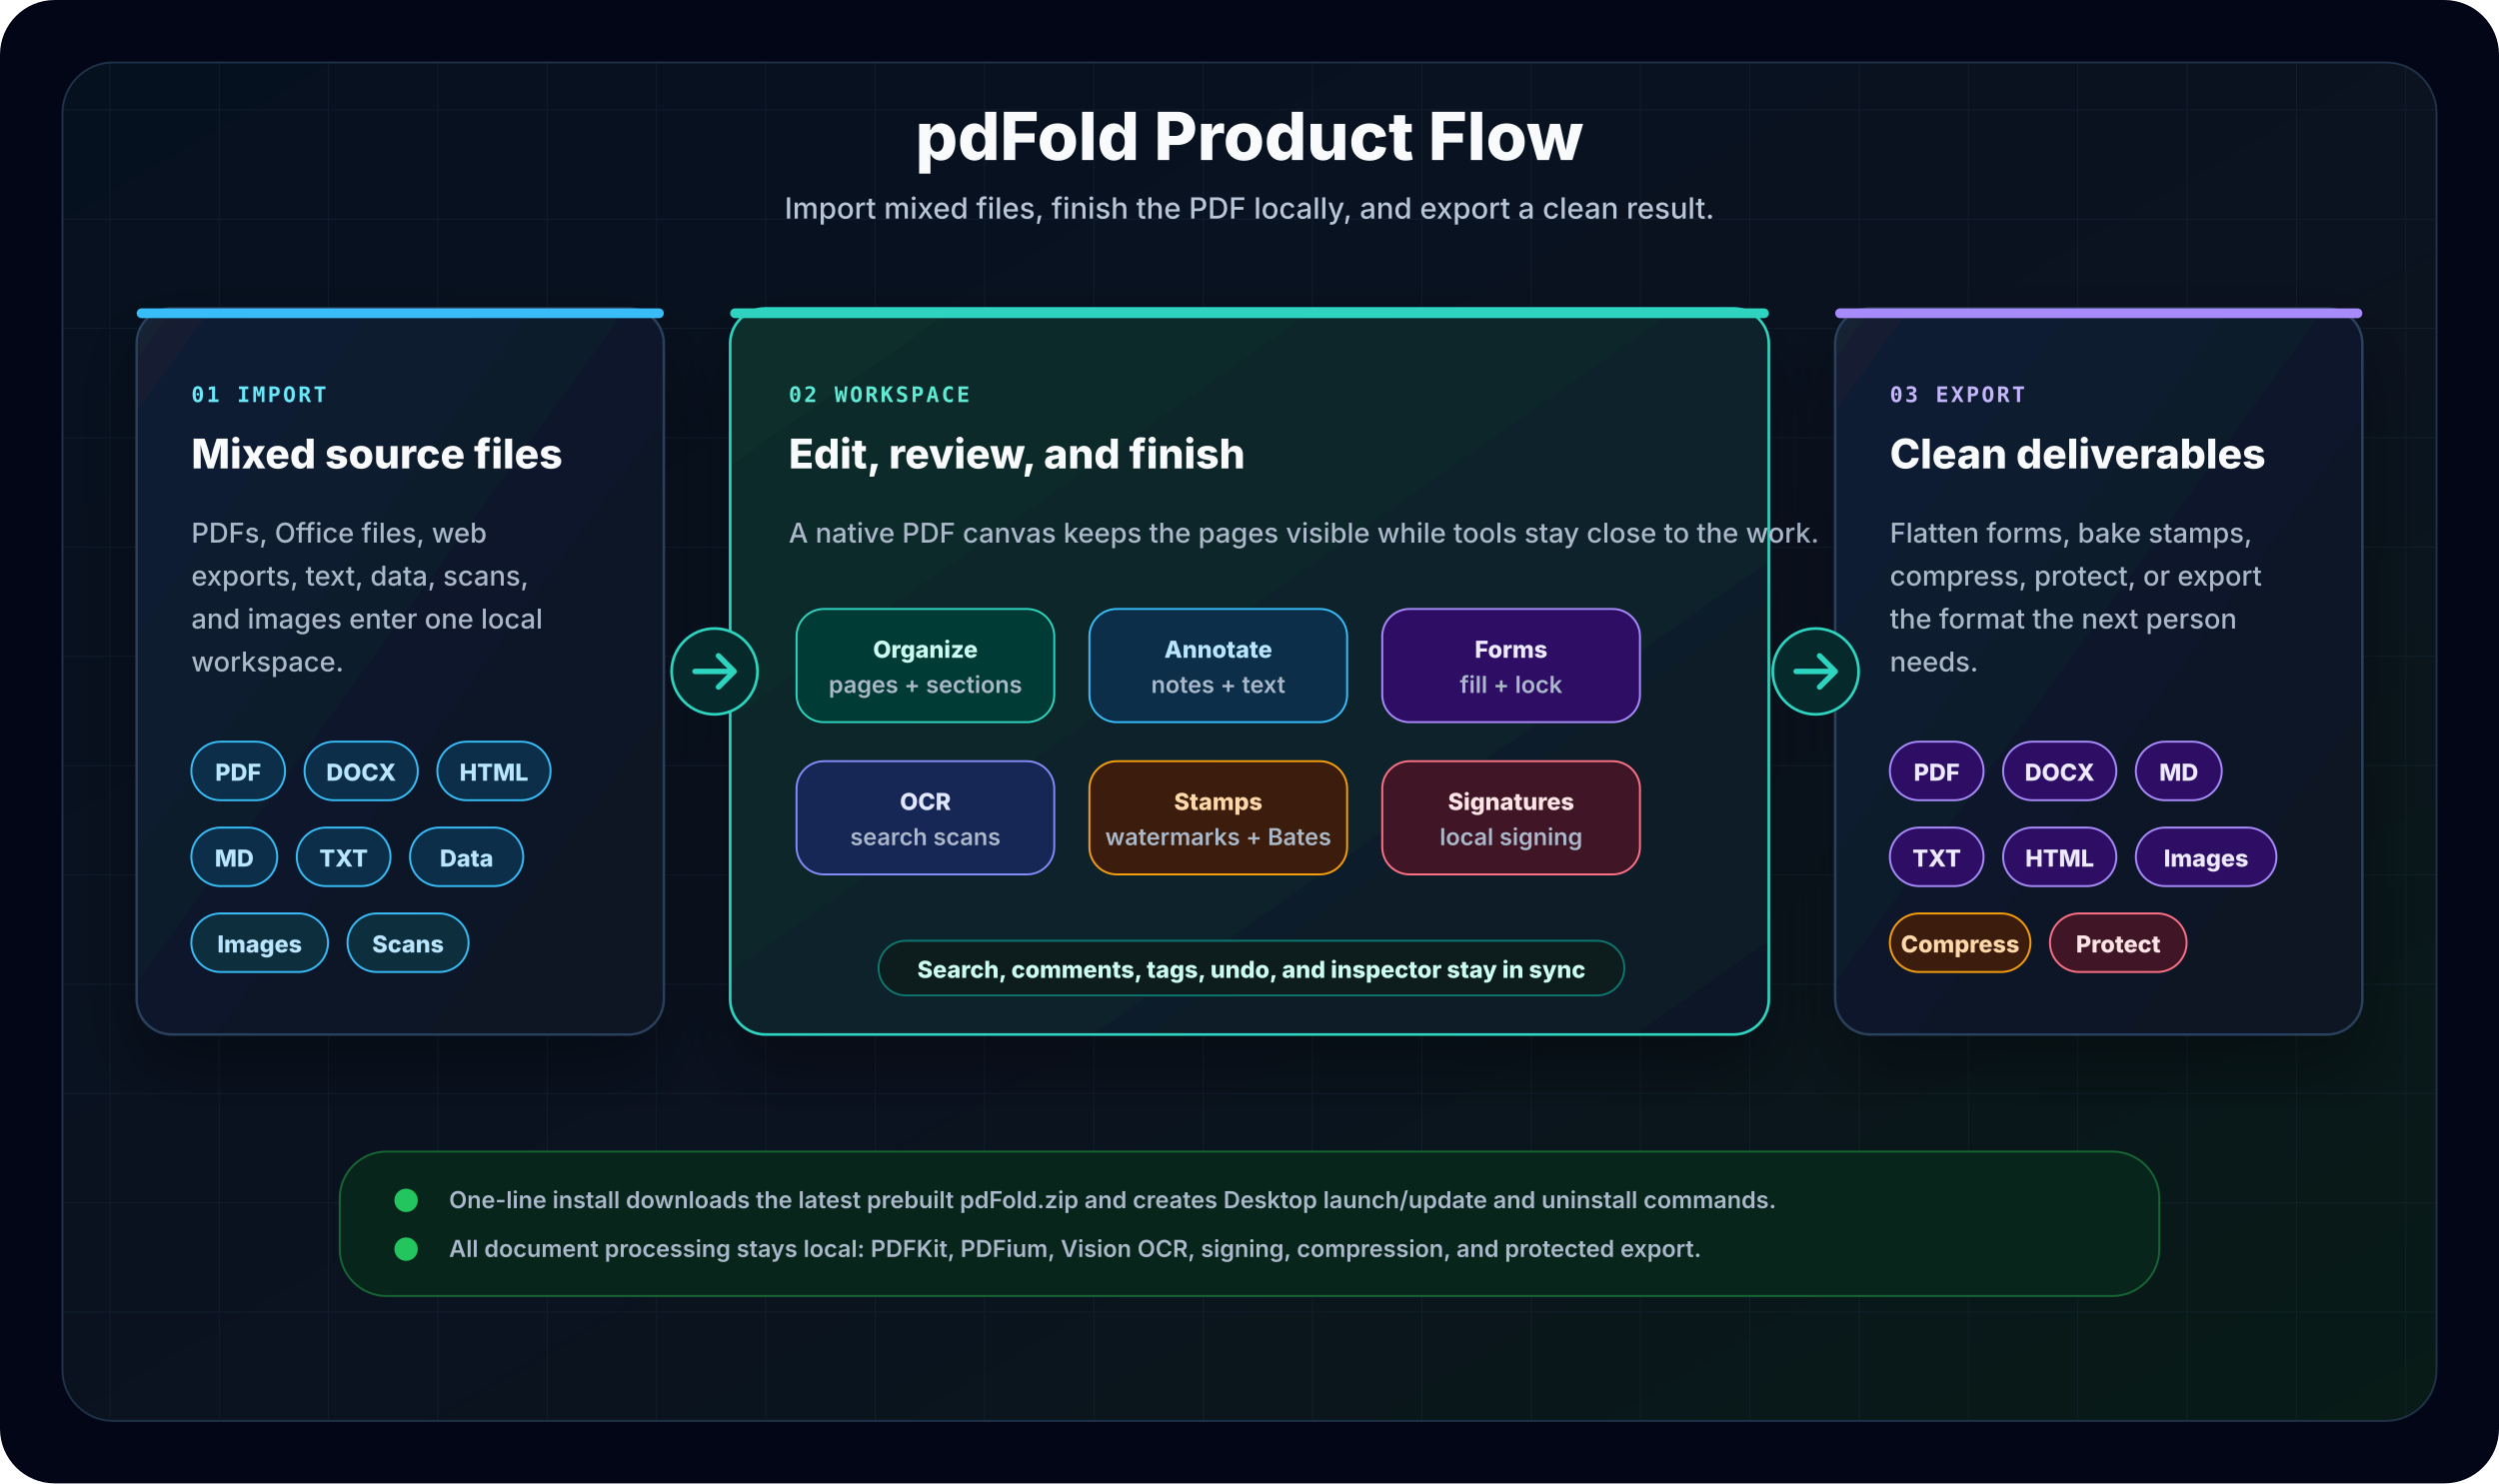
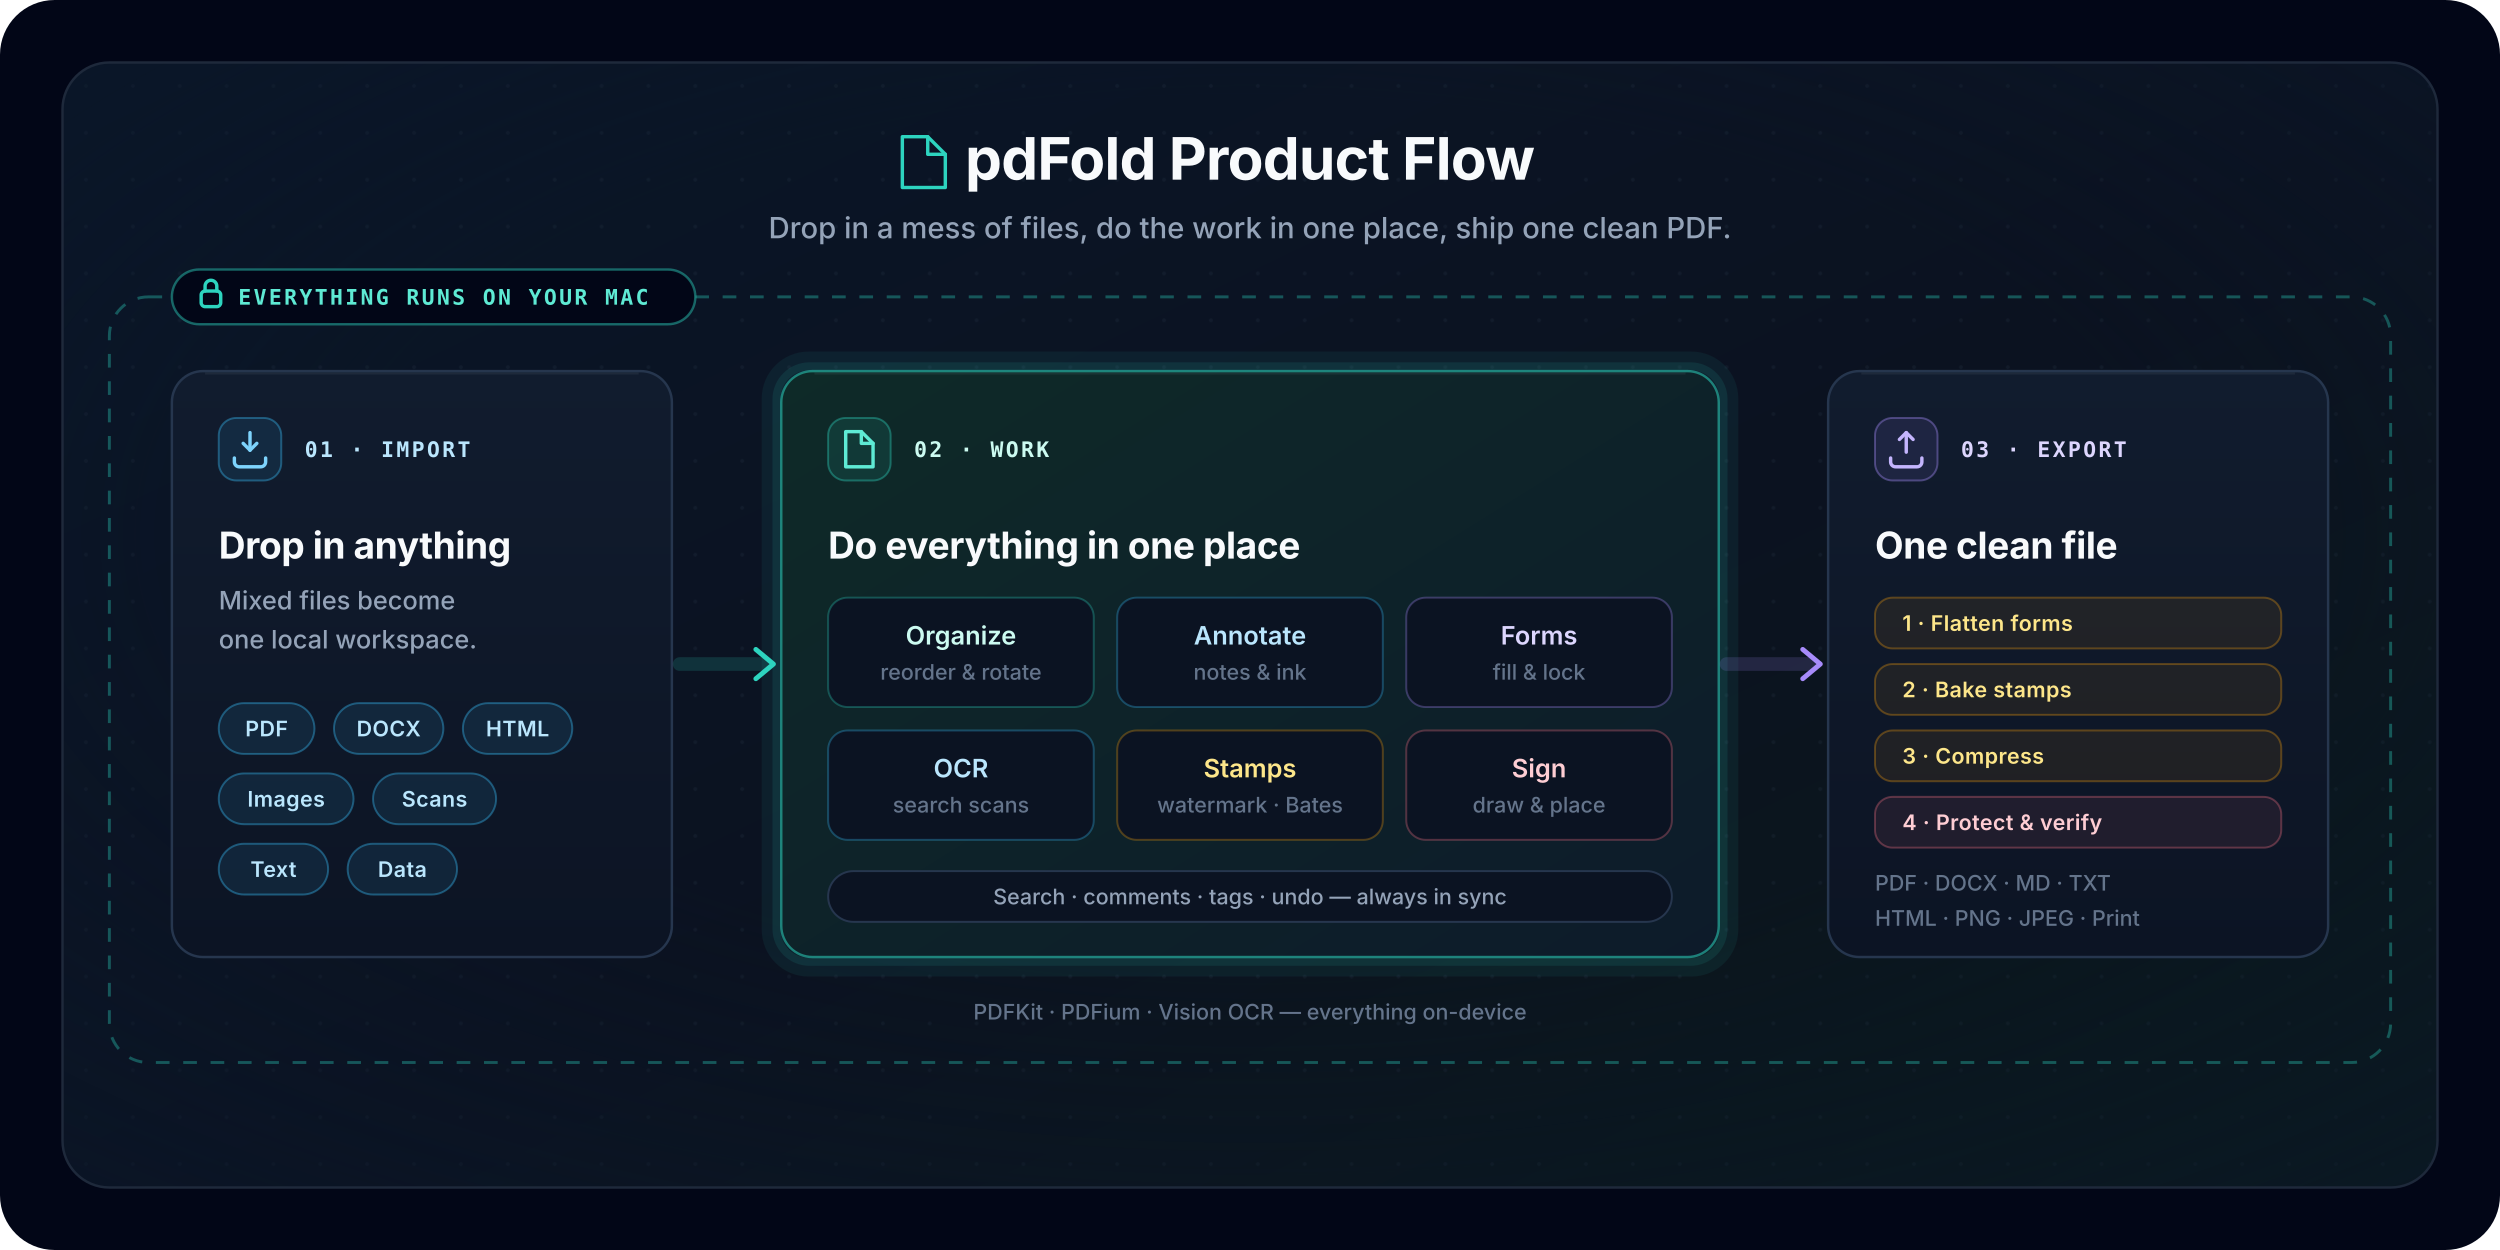
- <svg xmlns="http://www.w3.org/2000/svg" width="1280" height="760" viewBox="0 0 1280 760" fill="none" role="img" aria-labelledby="title desc">
+ <svg xmlns="http://www.w3.org/2000/svg" width="1280" height="640" viewBox="0 0 1280 640" fill="none" role="img" aria-labelledby="title desc">
  <defs>
-     <linearGradient id="bg" x1="0" y1="0" x2="1" y2="1">
-       <stop offset="0" stop-color="#06111F" />
+     <linearGradient id="gPanel" x1="0" y1="0" x2="1" y2="1">
+       <stop offset="0" stop-color="#0A1628" />
      <stop offset="0.55" stop-color="#0B1220" />
-       <stop offset="1" stop-color="#081B16" />
+       <stop offset="1" stop-color="#0A1A1A" />
    </linearGradient>
-     <linearGradient id="panel" x1="0" y1="0" x2="1" y2="1">
-       <stop offset="0" stop-color="#122034" />
-       <stop offset="1" stop-color="#0B1220" />
+     <linearGradient id="gCard" x1="0" y1="0" x2="0" y2="1">
+       <stop offset="0" stop-color="#111C2E" />
+       <stop offset="1" stop-color="#0C1424" />
    </linearGradient>
-     <linearGradient id="workspace" x1="0" y1="0" x2="1" y2="1">
-       <stop offset="0" stop-color="#0F2F2C" />
-       <stop offset="1" stop-color="#101827" />
+     <linearGradient id="gHero" x1="0" y1="0" x2="1" y2="1">
+       <stop offset="0" stop-color="#0E2A28" />
+       <stop offset="1" stop-color="#0D1B2A" />
    </linearGradient>
-     <pattern id="grid" width="56" height="56" patternUnits="userSpaceOnUse">
-       <path d="M 56 0 L 0 0 0 56" stroke="#274155" stroke-width="1" opacity="0.22" />
+     <linearGradient id="gArrow1" x1="0" y1="0" x2="1" y2="0">
+       <stop offset="0" stop-color="#38BDF8" />
+       <stop offset="1" stop-color="#2DD4BF" />
+     </linearGradient>
+     <linearGradient id="gArrow2" x1="0" y1="0" x2="1" y2="0">
+       <stop offset="0" stop-color="#2DD4BF" />
+       <stop offset="1" stop-color="#A78BFA" />
+     </linearGradient>
+     <radialGradient id="gFade" cx="0.5" cy="0.42" r="0.85">
+       <stop offset="0.45" stop-color="#0A1628" stop-opacity="0" />
+       <stop offset="1" stop-color="#0A1628" stop-opacity="0.75" />
+     </radialGradient>
+     <pattern id="dots" x="32" y="32" width="24" height="24" patternUnits="userSpaceOnUse">
+       <circle cx="12" cy="12" r="1" fill="#334155" opacity="0.18" />
    </pattern>
-     <filter id="shadow" x="-10%" y="-10%" width="120%" height="120%">
-       <feDropShadow dx="0" dy="18" stdDeviation="18" flood-color="#000000" flood-opacity="0.34" />
-     </filter>
    <style>
-       .title { font: 800 34px ui-sans-serif, system-ui, -apple-system, BlinkMacSystemFont, "Segoe UI", sans-serif; fill: #F8FAFC; }
-       .subtitle { font: 500 15px ui-sans-serif, system-ui, -apple-system, BlinkMacSystemFont, "Segoe UI", sans-serif; fill: #B8C5D6; }
-       .step { font: 800 21px ui-sans-serif, system-ui, -apple-system, BlinkMacSystemFont, "Segoe UI", sans-serif; fill: #F8FAFC; }
-       .body { font: 500 14px ui-sans-serif, system-ui, -apple-system, BlinkMacSystemFont, "Segoe UI", sans-serif; fill: #AAB8CA; }
-       .caption { font: 600 12px ui-sans-serif, system-ui, -apple-system, BlinkMacSystemFont, "Segoe UI", sans-serif; fill: #AAB8CA; }
-       .chip { font: 800 12px ui-sans-serif, system-ui, -apple-system, BlinkMacSystemFont, "Segoe UI", sans-serif; }
-       .tag { font: 800 11px ui-monospace, SFMono-Regular, Menlo, Monaco, Consolas, monospace; letter-spacing: 1.2px; }
-       .card { fill: url(#panel); stroke: #2B405C; stroke-width: 1.25; }
-       .workspaceCard { fill: url(#workspace); stroke: #2DD4BF; stroke-width: 1.35; }
-       .arrow { stroke: #2DD4BF; stroke-width: 2.8; stroke-linecap: round; stroke-linejoin: round; }
-       .connector { fill: #062A2B; stroke: #2DD4BF; stroke-width: 1.4; }
+       .t     { font: 700 30px ui-sans-serif, system-ui, -apple-system, "Segoe UI", sans-serif; letter-spacing: -0.4px; fill: #F8FAFC; }
+       .sub   { font: 450 15px ui-sans-serif, system-ui, -apple-system, "Segoe UI", sans-serif; fill: #94A3B8; }
+       .h2    { font: 650 19px ui-sans-serif, system-ui, -apple-system, "Segoe UI", sans-serif; letter-spacing: -0.2px; fill: #F8FAFC; }
+       .body  { font: 450 13px ui-sans-serif, system-ui, -apple-system, "Segoe UI", sans-serif; fill: #94A3B8; }
+       .eye   { font: 700 11px ui-monospace, "SF Mono", Menlo, Consolas, monospace; letter-spacing: 1.2px; }
+       .chip  { font: 600 11px ui-sans-serif, system-ui, -apple-system, "Segoe UI", sans-serif; letter-spacing: 0.2px; }
+       .tile  { font: 600 13px ui-sans-serif, system-ui, -apple-system, "Segoe UI", sans-serif; }
+       .cap   { font: 500 11px ui-sans-serif, system-ui, -apple-system, "Segoe UI", sans-serif; fill: #64748B; }
+       .quiet { font: 500 11px ui-sans-serif, system-ui, -apple-system, "Segoe UI", sans-serif; fill: #94A3B8; }
+       .ico   { stroke-width: 1.75; stroke-linecap: round; stroke-linejoin: round; fill: none; }
    </style>
  </defs>
-   <rect width="1280" height="760" rx="28" fill="#020617" />
-   <rect x="32" y="32" width="1216" height="696" rx="26" fill="url(#bg)" />
-   <rect x="32" y="32" width="1216" height="696" rx="26" fill="url(#grid)" />
-   <rect x="32" y="32" width="1216" height="696" rx="26" stroke="#1F3147" />
-   <text x="640" y="82" text-anchor="middle" class="title">pdFold Product Flow</text>
-   <text x="640" y="112" text-anchor="middle" class="subtitle">Import mixed files, finish the PDF locally, and export a clean result.</text>
-   <g transform="translate(70 158)" filter="url(#shadow)">
-     <rect width="270" height="372" rx="18" class="card" />
-     <rect width="270" height="5" rx="2.5" fill="#38BDF8" />
-     <text x="28" y="48" class="tag" fill="#67E8F9">01 IMPORT</text>
-     <text x="28" y="82" class="step">Mixed source files</text>
-     <text x="28" y="120" class="body">PDFs, Office files, web</text>
-     <text x="28" y="142" class="body">exports, text, data, scans,</text>
-     <text x="28" y="164" class="body">and images enter one local</text>
-     <text x="28" y="186" class="body">workspace.</text>
-     <g transform="translate(28 222)">
-       <rect x="0" y="0" width="48" height="30" rx="15" fill="#082F49" stroke="#38BDF8" />
-       <text x="24" y="20" text-anchor="middle" class="chip" fill="#BAE6FD">PDF</text>
-       <rect x="58" y="0" width="58" height="30" rx="15" fill="#082F49" stroke="#38BDF8" />
-       <text x="87" y="20" text-anchor="middle" class="chip" fill="#BAE6FD">DOCX</text>
-       <rect x="126" y="0" width="58" height="30" rx="15" fill="#082F49" stroke="#38BDF8" />
-       <text x="155" y="20" text-anchor="middle" class="chip" fill="#BAE6FD">HTML</text>
-       <rect x="0" y="44" width="44" height="30" rx="15" fill="#082F49" stroke="#38BDF8" />
-       <text x="22" y="64" text-anchor="middle" class="chip" fill="#BAE6FD">MD</text>
-       <rect x="54" y="44" width="48" height="30" rx="15" fill="#082F49" stroke="#38BDF8" />
-       <text x="78" y="64" text-anchor="middle" class="chip" fill="#BAE6FD">TXT</text>
-       <rect x="112" y="44" width="58" height="30" rx="15" fill="#082F49" stroke="#38BDF8" />
-       <text x="141" y="64" text-anchor="middle" class="chip" fill="#BAE6FD">Data</text>
-       <rect x="0" y="88" width="70" height="30" rx="15" fill="#0F2D3D" stroke="#38BDF8" />
-       <text x="35" y="108" text-anchor="middle" class="chip" fill="#BAE6FD">Images</text>
-       <rect x="80" y="88" width="62" height="30" rx="15" fill="#0F2D3D" stroke="#38BDF8" />
-       <text x="111" y="108" text-anchor="middle" class="chip" fill="#BAE6FD">Scans</text>
+   <rect width="1280" height="640" rx="28" fill="#020617" />
+   <rect x="32" y="32" width="1216" height="576" rx="24" fill="url(#gPanel)" />
+   <rect x="32" y="32" width="1216" height="576" rx="24" fill="url(#dots)" />
+   <rect x="32" y="32" width="1216" height="576" rx="24" fill="url(#gFade)" />
+   <rect x="32" y="32" width="1216" height="576" rx="24" stroke="#1E293B" stroke-width="1.25" />
+   <g class="ico" stroke="#2DD4BF">
+     <path d="M462 70 h13 l9 9 v17 h-22 z" />
+     <path d="M475 70 v9 h9" />
+   </g>
+   <text x="640" y="92" text-anchor="middle" class="t">pdFold Product Flow</text>
+   <text x="640" y="122" text-anchor="middle" class="sub">Drop in a mess of files, do the work in one place, ship one clean PDF.</text>
+   <rect x="56" y="152" width="1168" height="392" rx="20" stroke="#2DD4BF" stroke-opacity="0.35" stroke-width="1.5" stroke-dasharray="7 7" />
+   <g>
+     <rect x="88" y="138" width="268" height="28" rx="14" fill="#020617" stroke="#2DD4BF" stroke-opacity="0.45" stroke-width="1.25" />
+     <g class="ico" stroke="#2DD4BF" stroke-width="1.5">
+       <rect x="103" y="149" width="10" height="8" rx="2" />
+       <path d="M105 149 v-2.5 a3 3 0 0 1 6 0 V149" />
+     </g>
+     <text x="122" y="156" class="eye" fill="#5EEAD4">EVERYTHING RUNS ON YOUR MAC</text>
+   </g>
+   <text x="640" y="522" text-anchor="middle" class="cap">PDFKit · PDFium · Vision OCR — everything on-device</text>
+   <g transform="translate(88 190)">
+     <rect width="256" height="300" rx="16" fill="url(#gCard)" stroke="#26364E" stroke-width="1.25" />
+     <path d="M17 1.25 H239" stroke="#F8FAFC" stroke-opacity="0.06" stroke-width="1" />
+     <rect x="24" y="24" width="32" height="32" rx="9" fill="#38BDF8" fill-opacity="0.1" stroke="#38BDF8" stroke-opacity="0.38" />
+     <g class="ico" stroke="#7DD3FC">
+       <path d="M40 31.5 v9" />
+       <path d="M36.5 37 l3.5 3.5 3.5 -3.5" />
+       <path d="M32 44.5 v2 a2.5 2.5 0 0 0 2.5 2.5 h11 a2.5 2.5 0 0 0 2.5 -2.5 v-2" />
+     </g>
+     <text x="68" y="44" class="eye" fill="#BAE6FD">01 · IMPORT</text>
+     <text x="24" y="96" class="h2">Drop in anything</text>
+     <text x="24" y="122" class="body">Mixed files become</text>
+     <text x="24" y="142" class="body">one local workspace.</text>
+     <g>
+       <rect x="24" y="170" width="49" height="26" rx="13" fill="#38BDF8" fill-opacity="0.1" stroke="#38BDF8" stroke-opacity="0.38" />
+       <text x="48.5" y="187" text-anchor="middle" class="chip" fill="#BAE6FD">PDF</text>
+       <rect x="83" y="170" width="56" height="26" rx="13" fill="#38BDF8" fill-opacity="0.1" stroke="#38BDF8" stroke-opacity="0.38" />
+       <text x="111" y="187" text-anchor="middle" class="chip" fill="#BAE6FD">DOCX</text>
+       <rect x="149" y="170" width="56" height="26" rx="13" fill="#38BDF8" fill-opacity="0.1" stroke="#38BDF8" stroke-opacity="0.38" />
+       <text x="177" y="187" text-anchor="middle" class="chip" fill="#BAE6FD">HTML</text>
+       <rect x="24" y="206" width="69" height="26" rx="13" fill="#38BDF8" fill-opacity="0.1" stroke="#38BDF8" stroke-opacity="0.38" />
+       <text x="58.5" y="223" text-anchor="middle" class="chip" fill="#BAE6FD">Images</text>
+       <rect x="103" y="206" width="63" height="26" rx="13" fill="#38BDF8" fill-opacity="0.1" stroke="#38BDF8" stroke-opacity="0.38" />
+       <text x="134.5" y="223" text-anchor="middle" class="chip" fill="#BAE6FD">Scans</text>
+       <rect x="24" y="242" width="56" height="26" rx="13" fill="#38BDF8" fill-opacity="0.1" stroke="#38BDF8" stroke-opacity="0.38" />
+       <text x="52" y="259" text-anchor="middle" class="chip" fill="#BAE6FD">Text</text>
+       <rect x="90" y="242" width="56" height="26" rx="13" fill="#38BDF8" fill-opacity="0.1" stroke="#38BDF8" stroke-opacity="0.38" />
+       <text x="118" y="259" text-anchor="middle" class="chip" fill="#BAE6FD">Data</text>
    </g>
  </g>
-   <g transform="translate(374 158)" filter="url(#shadow)">
-     <rect width="532" height="372" rx="18" class="workspaceCard" />
-     <rect width="532" height="5" rx="2.5" fill="#2DD4BF" />
-     <text x="30" y="48" class="tag" fill="#5EEAD4">02 WORKSPACE</text>
-     <text x="30" y="82" class="step">Edit, review, and finish</text>
-     <text x="30" y="120" class="body">A native PDF canvas keeps the pages visible while tools stay close to the work.</text>
-     <g transform="translate(34 154)">
-       <rect x="0" y="0" width="132" height="58" rx="14" fill="#063B34" stroke="#2DD4BF" />
-       <text x="66" y="25" text-anchor="middle" class="chip" fill="#CCFBF1">Organize</text>
-       <text x="66" y="43" text-anchor="middle" class="caption">pages + sections</text>
-       <rect x="150" y="0" width="132" height="58" rx="14" fill="#082F49" stroke="#38BDF8" />
-       <text x="216" y="25" text-anchor="middle" class="chip" fill="#BAE6FD">Annotate</text>
-       <text x="216" y="43" text-anchor="middle" class="caption">notes + text</text>
-       <rect x="300" y="0" width="132" height="58" rx="14" fill="#2E1065" stroke="#A78BFA" />
-       <text x="366" y="25" text-anchor="middle" class="chip" fill="#EDE9FE">Forms</text>
-       <text x="366" y="43" text-anchor="middle" class="caption">fill + lock</text>
-       <rect x="0" y="78" width="132" height="58" rx="14" fill="#172554" stroke="#818CF8" />
-       <text x="66" y="103" text-anchor="middle" class="chip" fill="#E0E7FF">OCR</text>
-       <text x="66" y="121" text-anchor="middle" class="caption">search scans</text>
-       <rect x="150" y="78" width="132" height="58" rx="14" fill="#3B1E08" stroke="#F59E0B" />
-       <text x="216" y="103" text-anchor="middle" class="chip" fill="#FED7AA">Stamps</text>
-       <text x="216" y="121" text-anchor="middle" class="caption">watermarks + Bates</text>
-       <rect x="300" y="78" width="132" height="58" rx="14" fill="#3F1727" stroke="#FB7185" />
-       <text x="366" y="103" text-anchor="middle" class="chip" fill="#FFE4E6">Signatures</text>
-       <text x="366" y="121" text-anchor="middle" class="caption">local signing</text>
+   <rect x="395" y="185" width="490" height="310" rx="19" stroke="#2DD4BF" stroke-opacity="0.07" stroke-width="10" />
+   <rect x="397.5" y="187.5" width="485" height="305" rx="17" stroke="#2DD4BF" stroke-opacity="0.1" stroke-width="4" />
+   <g transform="translate(400 190)">
+     <rect width="480" height="300" rx="16" fill="url(#gHero)" stroke="#2DD4BF" stroke-opacity="0.55" stroke-width="1.25" />
+     <path d="M17 1.25 H463" stroke="#F8FAFC" stroke-opacity="0.06" stroke-width="1" />
+     <rect x="24" y="24" width="32" height="32" rx="9" fill="#2DD4BF" fill-opacity="0.1" stroke="#2DD4BF" stroke-opacity="0.38" />
+     <g class="ico" stroke="#5EEAD4">
+       <path d="M33 31 h8 l6 6 v12 h-14 z" />
+       <path d="M41 31 v6 h6" />
    </g>
-     <g transform="translate(76 324)">
-       <rect x="0" y="0" width="382" height="28" rx="14" fill="#081C1A" stroke="#0F766E" />
-       <text x="191" y="19" text-anchor="middle" class="chip" fill="#CCFBF1">Search, comments, tags, undo, and inspector stay in sync</text>
+     <text x="68" y="44" class="eye" fill="#CCFBF1">02 · WORK</text>
+     <text x="24" y="96" class="h2">Do everything in one place</text>
+     <g>
+       <rect x="24" y="116" width="136" height="56" rx="10" fill="#0B1322" stroke="#2DD4BF" stroke-opacity="0.3" />
+       <text x="92" y="140" text-anchor="middle" class="tile" fill="#CCFBF1">Organize</text>
+       <text x="92" y="158" text-anchor="middle" class="cap">reorder &amp; rotate</text>
+       <rect x="172" y="116" width="136" height="56" rx="10" fill="#0B1322" stroke="#38BDF8" stroke-opacity="0.3" />
+       <text x="240" y="140" text-anchor="middle" class="tile" fill="#BAE6FD">Annotate</text>
+       <text x="240" y="158" text-anchor="middle" class="cap">notes &amp; ink</text>
+       <rect x="320" y="116" width="136" height="56" rx="10" fill="#0B1322" stroke="#A78BFA" stroke-opacity="0.3" />
+       <text x="388" y="140" text-anchor="middle" class="tile" fill="#DDD6FE">Forms</text>
+       <text x="388" y="158" text-anchor="middle" class="cap">fill &amp; lock</text>
+       <rect x="24" y="184" width="136" height="56" rx="10" fill="#0B1322" stroke="#38BDF8" stroke-opacity="0.3" />
+       <text x="92" y="208" text-anchor="middle" class="tile" fill="#BAE6FD">OCR</text>
+       <text x="92" y="226" text-anchor="middle" class="cap">search scans</text>
+       <rect x="172" y="184" width="136" height="56" rx="10" fill="#0B1322" stroke="#F59E0B" stroke-opacity="0.3" />
+       <text x="240" y="208" text-anchor="middle" class="tile" fill="#FDE68A">Stamps</text>
+       <text x="240" y="226" text-anchor="middle" class="cap">watermark · Bates</text>
+       <rect x="320" y="184" width="136" height="56" rx="10" fill="#0B1322" stroke="#FB7185" stroke-opacity="0.3" />
+       <text x="388" y="208" text-anchor="middle" class="tile" fill="#FECDD3">Sign</text>
+       <text x="388" y="226" text-anchor="middle" class="cap">draw &amp; place</text>
    </g>
+     <rect x="24" y="256" width="432" height="26" rx="13" fill="#0B1322" stroke="#26364E" />
+     <text x="240" y="273" text-anchor="middle" class="quiet">Search · comments · tags · undo — always in sync</text>
  </g>
-   <g transform="translate(940 158)" filter="url(#shadow)">
-     <rect width="270" height="372" rx="18" class="card" />
-     <rect width="270" height="5" rx="2.5" fill="#A78BFA" />
-     <text x="28" y="48" class="tag" fill="#C4B5FD">03 EXPORT</text>
-     <text x="28" y="82" class="step">Clean deliverables</text>
-     <text x="28" y="120" class="body">Flatten forms, bake stamps,</text>
-     <text x="28" y="142" class="body">compress, protect, or export</text>
-     <text x="28" y="164" class="body">the format the next person</text>
-     <text x="28" y="186" class="body">needs.</text>
-     <g transform="translate(28 222)">
-       <rect x="0" y="0" width="48" height="30" rx="15" fill="#2E1065" stroke="#A78BFA" />
-       <text x="24" y="20" text-anchor="middle" class="chip" fill="#EDE9FE">PDF</text>
-       <rect x="58" y="0" width="58" height="30" rx="15" fill="#2E1065" stroke="#A78BFA" />
-       <text x="87" y="20" text-anchor="middle" class="chip" fill="#EDE9FE">DOCX</text>
-       <rect x="126" y="0" width="44" height="30" rx="15" fill="#2E1065" stroke="#A78BFA" />
-       <text x="148" y="20" text-anchor="middle" class="chip" fill="#EDE9FE">MD</text>
-       <rect x="0" y="44" width="48" height="30" rx="15" fill="#2E1065" stroke="#A78BFA" />
-       <text x="24" y="64" text-anchor="middle" class="chip" fill="#EDE9FE">TXT</text>
-       <rect x="58" y="44" width="58" height="30" rx="15" fill="#2E1065" stroke="#A78BFA" />
-       <text x="87" y="64" text-anchor="middle" class="chip" fill="#EDE9FE">HTML</text>
-       <rect x="126" y="44" width="72" height="30" rx="15" fill="#2E1065" stroke="#A78BFA" />
-       <text x="162" y="64" text-anchor="middle" class="chip" fill="#EDE9FE">Images</text>
-       <rect x="0" y="88" width="72" height="30" rx="15" fill="#3B1E08" stroke="#F59E0B" />
-       <text x="36" y="108" text-anchor="middle" class="chip" fill="#FED7AA">Compress</text>
-       <rect x="82" y="88" width="70" height="30" rx="15" fill="#3F1727" stroke="#FB7185" />
-       <text x="117" y="108" text-anchor="middle" class="chip" fill="#FFE4E6">Protect</text>
+   <g transform="translate(936 190)">
+     <rect width="256" height="300" rx="16" fill="url(#gCard)" stroke="#26364E" stroke-width="1.25" />
+     <path d="M17 1.25 H239" stroke="#F8FAFC" stroke-opacity="0.06" stroke-width="1" />
+     <rect x="24" y="24" width="32" height="32" rx="9" fill="#A78BFA" fill-opacity="0.1" stroke="#A78BFA" stroke-opacity="0.38" />
+     <g class="ico" stroke="#C4B5FD">
+       <path d="M40 41.5 v-10" />
+       <path d="M36.5 35 l3.5 -3.5 3.5 3.5" />
+       <path d="M32 44.5 v2 a2.5 2.5 0 0 0 2.5 2.5 h11 a2.5 2.5 0 0 0 2.5 -2.5 v-2" />
    </g>
+     <text x="68" y="44" class="eye" fill="#DDD6FE">03 · EXPORT</text>
+     <text x="24" y="96" class="h2">One clean file</text>
+     <g>
+       <rect x="24" y="116" width="208" height="26" rx="9" fill="#F59E0B" fill-opacity="0.08" stroke="#F59E0B" stroke-opacity="0.32" />
+       <text x="38" y="133" class="chip" fill="#FDE68A">1 · Flatten forms</text>
+       <rect x="24" y="150" width="208" height="26" rx="9" fill="#F59E0B" fill-opacity="0.08" stroke="#F59E0B" stroke-opacity="0.32" />
+       <text x="38" y="167" class="chip" fill="#FDE68A">2 · Bake stamps</text>
+       <rect x="24" y="184" width="208" height="26" rx="9" fill="#F59E0B" fill-opacity="0.08" stroke="#F59E0B" stroke-opacity="0.32" />
+       <text x="38" y="201" class="chip" fill="#FDE68A">3 · Compress</text>
+       <rect x="24" y="218" width="208" height="26" rx="9" fill="#FB7185" fill-opacity="0.08" stroke="#FB7185" stroke-opacity="0.32" />
+       <text x="38" y="235" class="chip" fill="#FECDD3">4 · Protect &amp; verify</text>
+     </g>
+     <text x="24" y="266" class="cap">PDF · DOCX · MD · TXT</text>
+     <text x="24" y="284" class="cap">HTML · PNG · JPEG · Print</text>
  </g>
-   <g transform="translate(344 322)">
-     <circle cx="22" cy="22" r="22" class="connector" />
-     <path d="M12 22 H29" class="arrow" />
-     <path d="M24 14 L32 22 L24 30" class="arrow" />
-   </g>
-   <g transform="translate(908 322)">
-     <circle cx="22" cy="22" r="22" class="connector" />
-     <path d="M12 22 H29" class="arrow" />
-     <path d="M24 14 L32 22 L24 30" class="arrow" />
-   </g>
-   <g transform="translate(174 590)">
-     <rect width="932" height="74" rx="24" fill="#08251C" stroke="#166534" />
-     <circle cx="34" cy="25" r="6" fill="#22C55E" />
-     <text x="56" y="29" class="caption">One-line install downloads the latest prebuilt pdFold.zip and creates Desktop launch/update and uninstall commands.</text>
-     <circle cx="34" cy="50" r="6" fill="#22C55E" />
-     <text x="56" y="54" class="caption">All document processing stays local: PDFKit, PDFium, Vision OCR, signing, compression, and protected export.</text>
+   <g>
+     <path d="M348 340 H392" stroke="#2DD4BF" stroke-opacity="0.16" stroke-width="7" stroke-linecap="round" />
+     <path d="M348 340 H386" stroke="url(#gArrow1)" stroke-width="2.5" stroke-linecap="round" />
+     <path d="M387 332.5 L396 340 L387 347.5" stroke="#2DD4BF" stroke-width="2.5" stroke-linecap="round" stroke-linejoin="round" />
+     <path d="M884 340 H928" stroke="#A78BFA" stroke-opacity="0.16" stroke-width="7" stroke-linecap="round" />
+     <path d="M884 340 H922" stroke="url(#gArrow2)" stroke-width="2.5" stroke-linecap="round" />
+     <path d="M923 332.5 L932 340 L923 347.5" stroke="#A78BFA" stroke-width="2.5" stroke-linecap="round" stroke-linejoin="round" />
  </g>
</svg>
